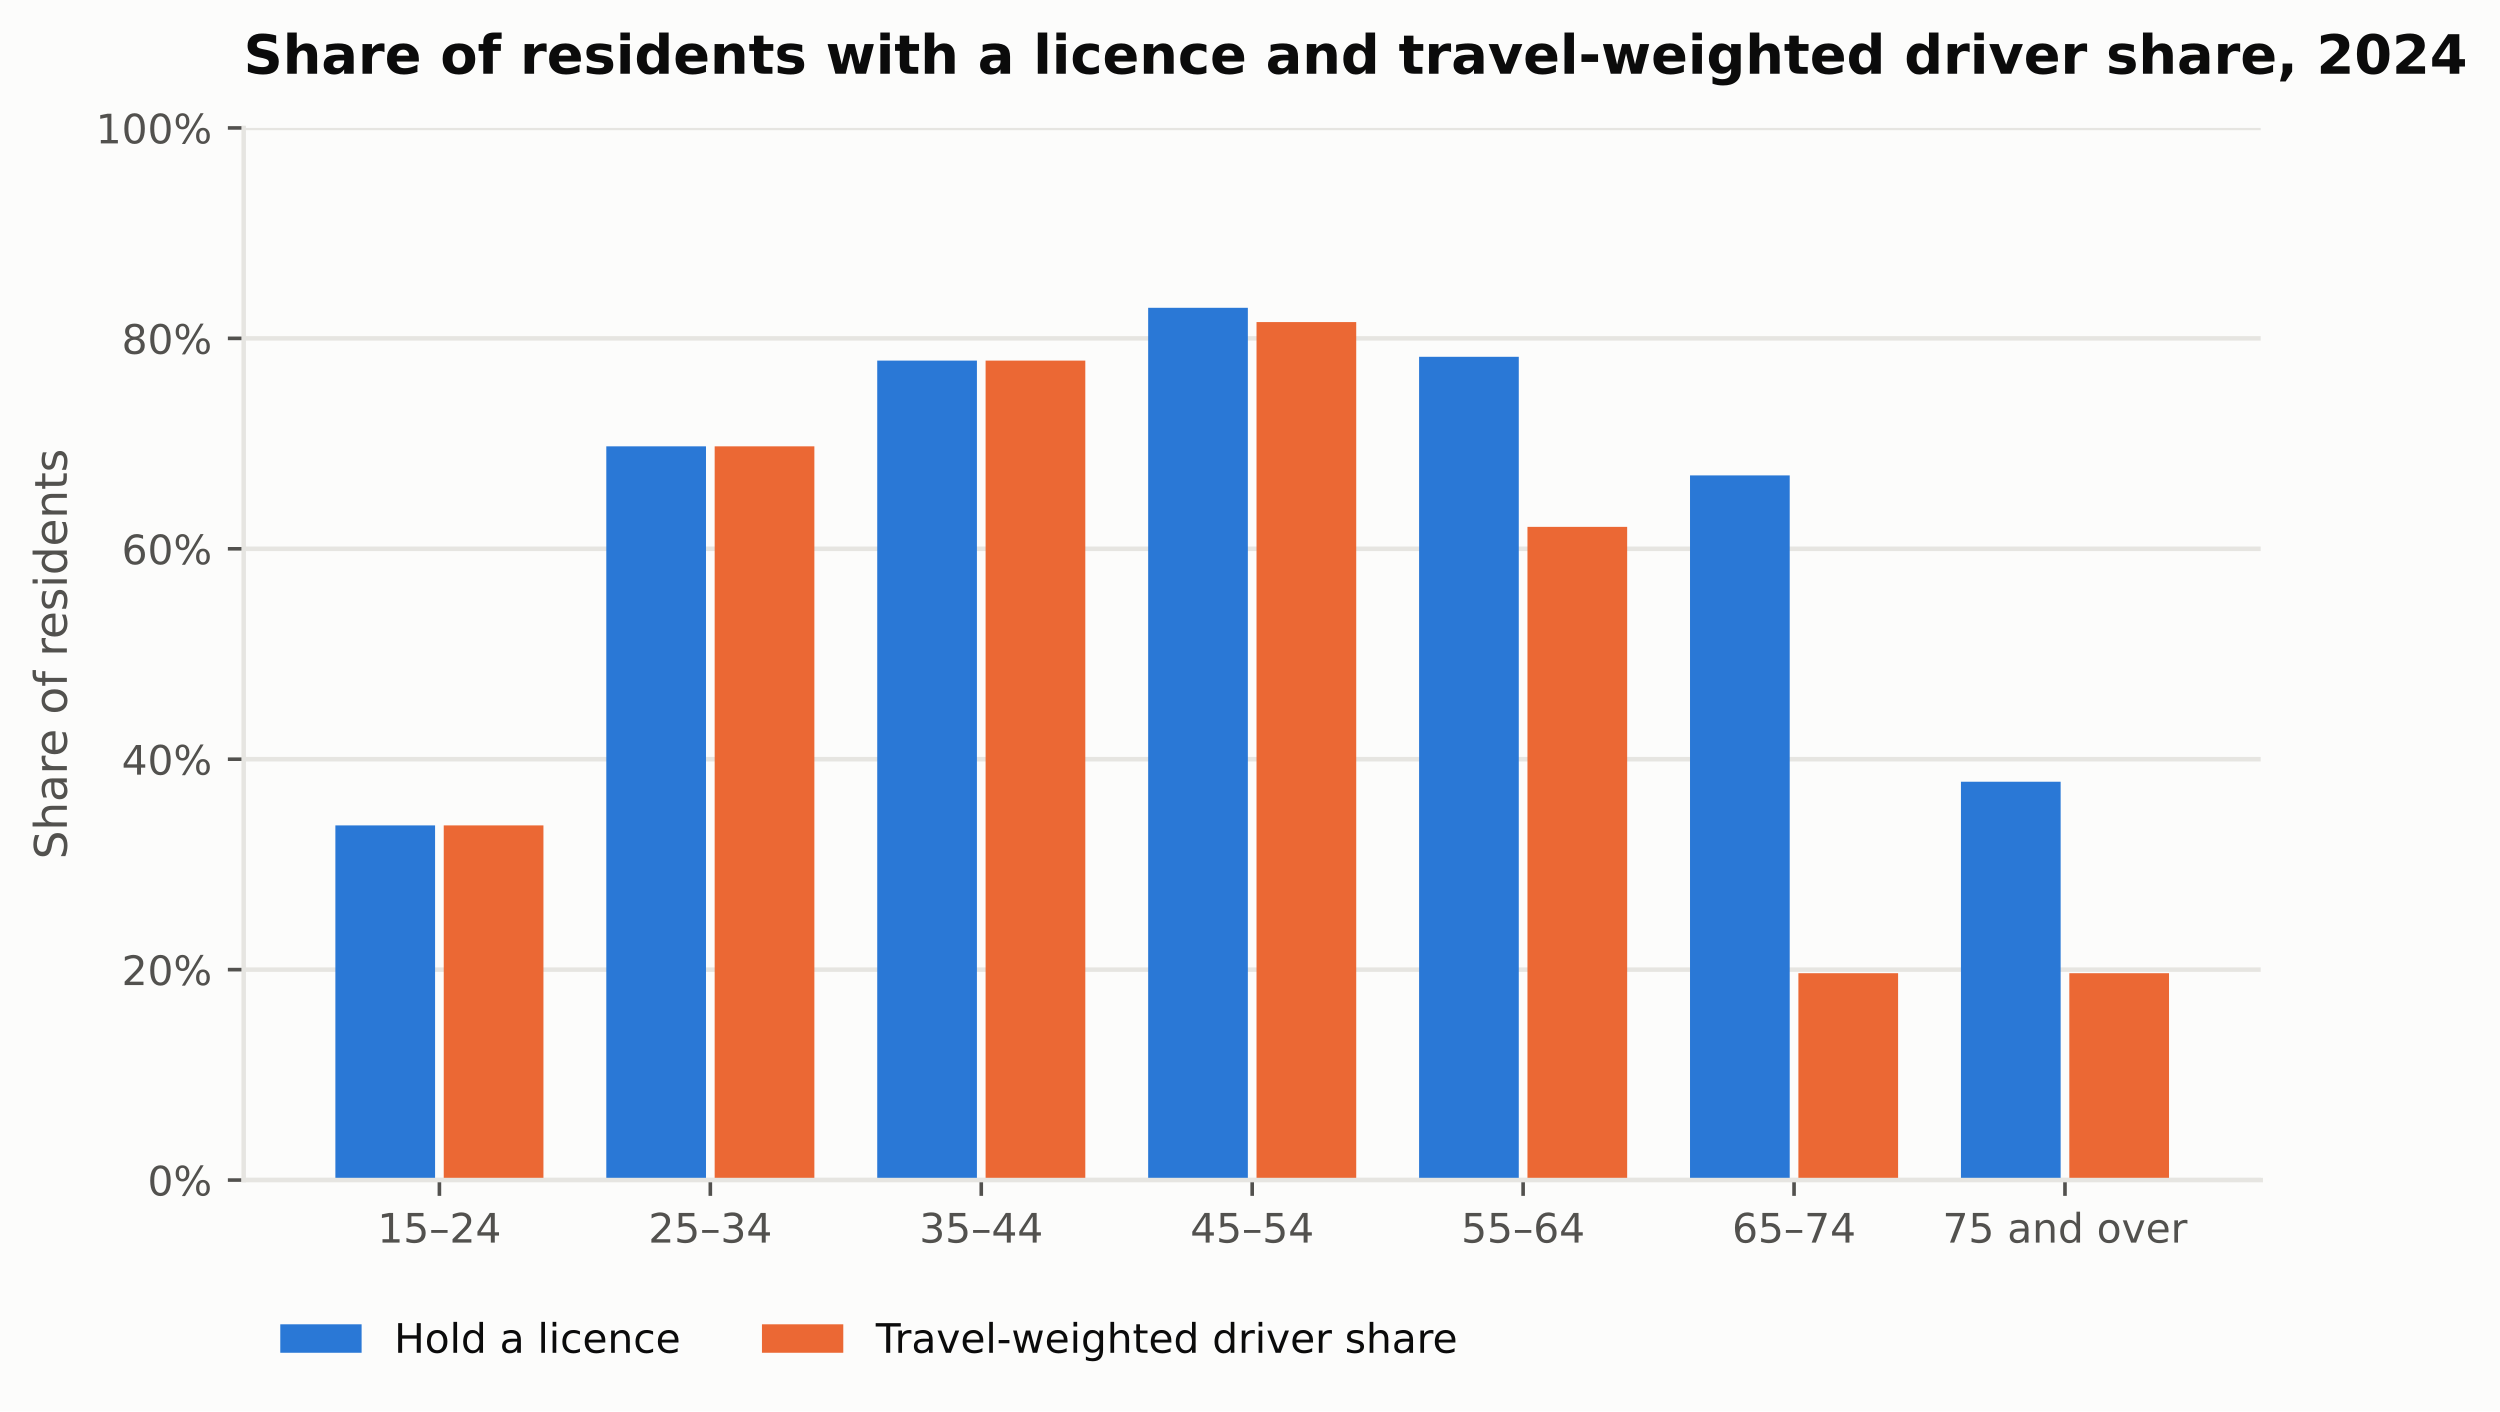
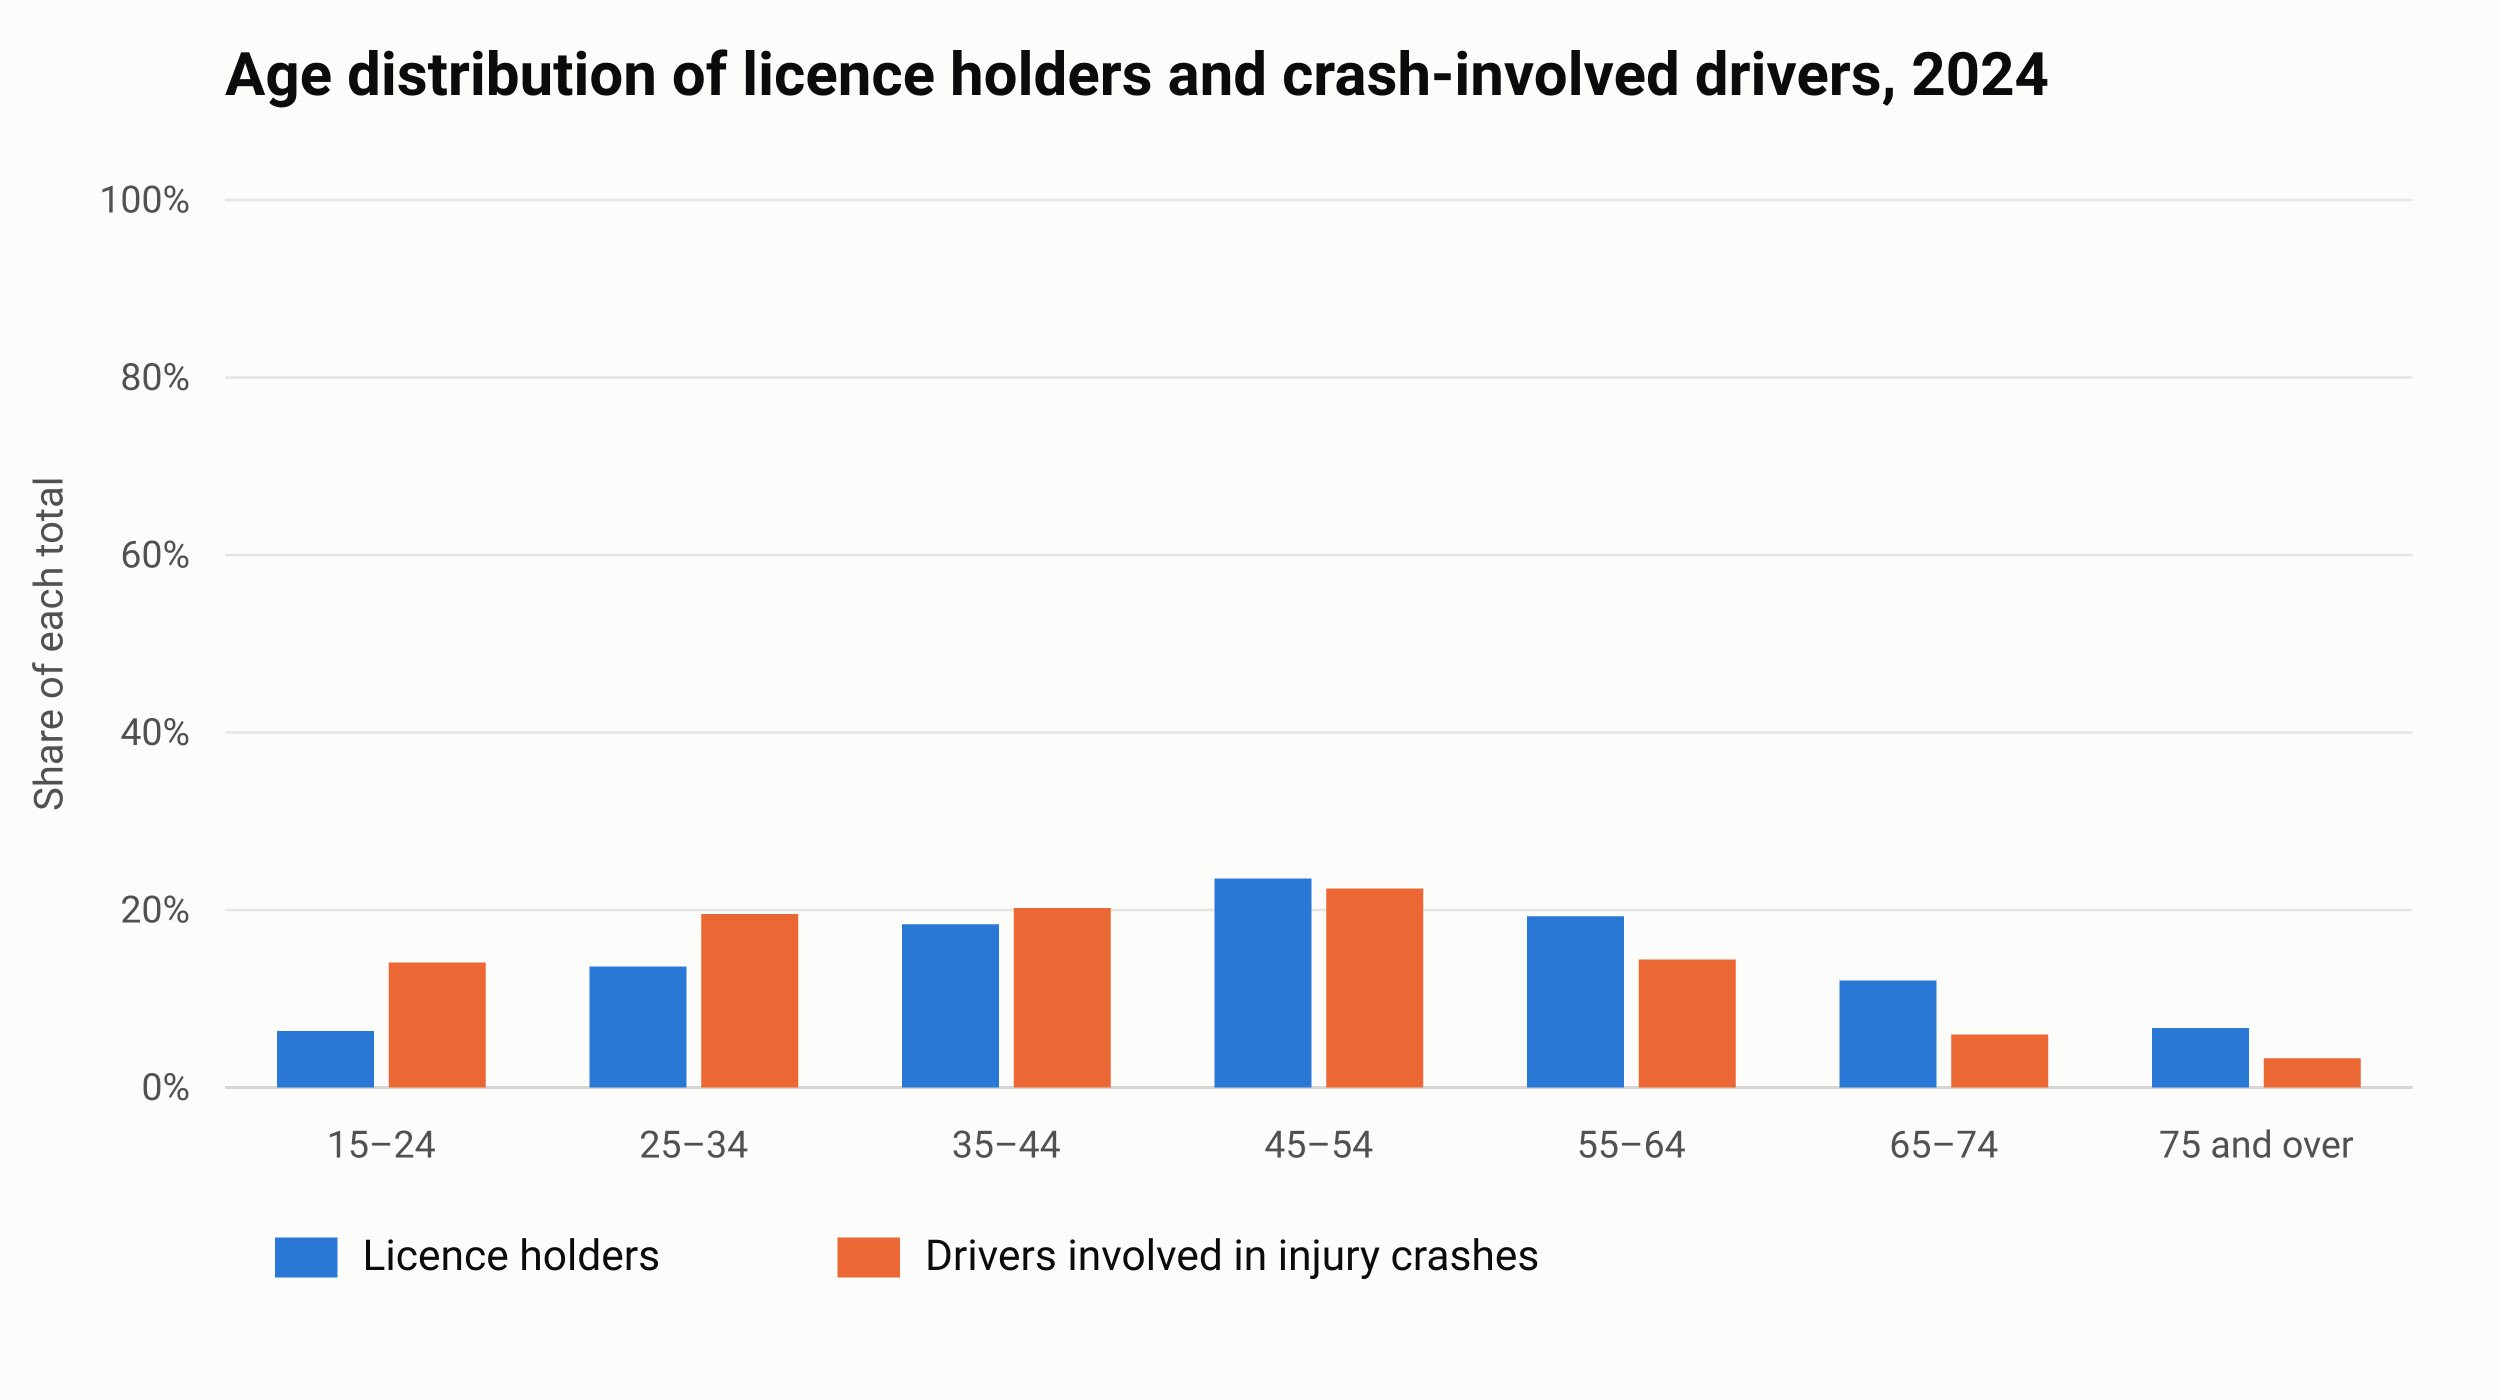
- <svg xmlns="http://www.w3.org/2000/svg" xmlns:xlink="http://www.w3.org/1999/xlink" width="553.292pt" height="312.352pt" viewBox="0 0 553.292 312.352" version="1.1">
-   <defs>
-     <style type="text/css">*{stroke-linejoin: round; stroke-linecap: butt}</style>
-   </defs>
-   <g id="figure_1">
-     <g id="patch_1">
-       <path d="M 0 312.352  L 553.292 312.352  L 553.292 0  L 0 0  z " style="fill: #fcfcfb" />
-     </g>
-     <g id="axes_1">
-       <g id="patch_2">
-         <path d="M 53.931 261.166  L 500.331 261.166  L 500.331 28.318  L 53.931 28.318  z " style="fill: #fcfcfb" />
-       </g>
-       <g id="matplotlib.axis_1">
-         <g id="xtick_1">
-           <g id="line2d_1">
-             <defs>
-               <path id="m3a9c350e79" d="M 0 0  L 0 3.5  " style="stroke: #52514e; stroke-width: 0.8" />
-             </defs>
-             <g>
-               <use xlink:href="#m3a9c350e79" x="97.247" y="261.166" style="fill: #52514e; stroke: #52514e; stroke-width: 0.8" />
-             </g>
-           </g>
-           <g id="text_1">
-             <text style="font-size: 9px; font-family: 'DejaVu Sans', 'Bitstream Vera Sans', 'Computer Modern Sans Serif', 'Lucida Grande', 'Verdana', 'Geneva', 'Lucid', 'Arial', 'Helvetica', 'Avant Garde', sans-serif; text-anchor: middle; fill: #52514e" x="97.247" y="275.004" transform="rotate(-0 97.24699 275.004)">15–24</text>
-           </g>
-         </g>
-         <g id="xtick_2">
-           <g id="line2d_2">
-             <g>
-               <use xlink:href="#m3a9c350e79" x="157.208" y="261.166" style="fill: #52514e; stroke: #52514e; stroke-width: 0.8" />
-             </g>
-           </g>
-           <g id="text_2">
-             <text style="font-size: 9px; font-family: 'DejaVu Sans', 'Bitstream Vera Sans', 'Computer Modern Sans Serif', 'Lucida Grande', 'Verdana', 'Geneva', 'Lucid', 'Arial', 'Helvetica', 'Avant Garde', sans-serif; text-anchor: middle; fill: #52514e" x="157.208" y="275.004" transform="rotate(-0 157.2083 275.004)">25–34</text>
-           </g>
-         </g>
-         <g id="xtick_3">
-           <g id="line2d_3">
-             <g>
-               <use xlink:href="#m3a9c350e79" x="217.17" y="261.166" style="fill: #52514e; stroke: #52514e; stroke-width: 0.8" />
-             </g>
-           </g>
-           <g id="text_3">
-             <text style="font-size: 9px; font-family: 'DejaVu Sans', 'Bitstream Vera Sans', 'Computer Modern Sans Serif', 'Lucida Grande', 'Verdana', 'Geneva', 'Lucid', 'Arial', 'Helvetica', 'Avant Garde', sans-serif; text-anchor: middle; fill: #52514e" x="217.17" y="275.004" transform="rotate(-0 217.1696 275.004)">35–44</text>
-           </g>
-         </g>
-         <g id="xtick_4">
-           <g id="line2d_4">
-             <g>
-               <use xlink:href="#m3a9c350e79" x="277.131" y="261.166" style="fill: #52514e; stroke: #52514e; stroke-width: 0.8" />
-             </g>
-           </g>
-           <g id="text_4">
-             <text style="font-size: 9px; font-family: 'DejaVu Sans', 'Bitstream Vera Sans', 'Computer Modern Sans Serif', 'Lucida Grande', 'Verdana', 'Geneva', 'Lucid', 'Arial', 'Helvetica', 'Avant Garde', sans-serif; text-anchor: middle; fill: #52514e" x="277.131" y="275.004" transform="rotate(-0 277.1309 275.004)">45–54</text>
-           </g>
-         </g>
-         <g id="xtick_5">
-           <g id="line2d_5">
-             <g>
-               <use xlink:href="#m3a9c350e79" x="337.092" y="261.166" style="fill: #52514e; stroke: #52514e; stroke-width: 0.8" />
-             </g>
-           </g>
-           <g id="text_5">
-             <text style="font-size: 9px; font-family: 'DejaVu Sans', 'Bitstream Vera Sans', 'Computer Modern Sans Serif', 'Lucida Grande', 'Verdana', 'Geneva', 'Lucid', 'Arial', 'Helvetica', 'Avant Garde', sans-serif; text-anchor: middle; fill: #52514e" x="337.092" y="275.004" transform="rotate(-0 337.0923 275.004)">55–64</text>
-           </g>
-         </g>
-         <g id="xtick_6">
-           <g id="line2d_6">
-             <g>
-               <use xlink:href="#m3a9c350e79" x="397.054" y="261.166" style="fill: #52514e; stroke: #52514e; stroke-width: 0.8" />
-             </g>
-           </g>
-           <g id="text_6">
-             <text style="font-size: 9px; font-family: 'DejaVu Sans', 'Bitstream Vera Sans', 'Computer Modern Sans Serif', 'Lucida Grande', 'Verdana', 'Geneva', 'Lucid', 'Arial', 'Helvetica', 'Avant Garde', sans-serif; text-anchor: middle; fill: #52514e" x="397.054" y="275.004" transform="rotate(-0 397.0536 275.004)">65–74</text>
-           </g>
-         </g>
-         <g id="xtick_7">
-           <g id="line2d_7">
-             <g>
-               <use xlink:href="#m3a9c350e79" x="457.015" y="261.166" style="fill: #52514e; stroke: #52514e; stroke-width: 0.8" />
-             </g>
-           </g>
-           <g id="text_7">
-             <text style="font-size: 9px; font-family: 'DejaVu Sans', 'Bitstream Vera Sans', 'Computer Modern Sans Serif', 'Lucida Grande', 'Verdana', 'Geneva', 'Lucid', 'Arial', 'Helvetica', 'Avant Garde', sans-serif; text-anchor: middle; fill: #52514e" x="457.015" y="275.005" transform="rotate(-0 457.0149 275.0047)">75 and over</text>
-           </g>
-         </g>
-       </g>
-       <g id="matplotlib.axis_2">
-         <g id="ytick_1">
-           <g id="line2d_8">
-             <path d="M 53.931 261.166  L 500.331 261.166  " clip-path="url(#p5c502eebc1)" style="fill: none; stroke: #e6e5e1; stroke-linecap: round" />
-           </g>
-           <g id="line2d_9">
-             <defs>
-               <path id="mdd3c75259f" d="M 0 0  L -3.5 0  " style="stroke: #52514e; stroke-width: 0.8" />
-             </defs>
-             <g>
-               <use xlink:href="#mdd3c75259f" x="53.931" y="261.166" style="fill: #52514e; stroke: #52514e; stroke-width: 0.8" />
-             </g>
-           </g>
-           <g id="text_8">
-             <text style="font-size: 9px; font-family: 'DejaVu Sans', 'Bitstream Vera Sans', 'Computer Modern Sans Serif', 'Lucida Grande', 'Verdana', 'Geneva', 'Lucid', 'Arial', 'Helvetica', 'Avant Garde', sans-serif; text-anchor: end; fill: #52514e" x="46.931" y="264.585" transform="rotate(-0 46.93094 264.5851)">0%</text>
-           </g>
-         </g>
-         <g id="ytick_2">
-           <g id="line2d_10">
-             <path d="M 53.931 214.597  L 500.331 214.597  " clip-path="url(#p5c502eebc1)" style="fill: none; stroke: #e6e5e1; stroke-linecap: round" />
-           </g>
-           <g id="line2d_11">
-             <g>
-               <use xlink:href="#mdd3c75259f" x="53.931" y="214.597" style="fill: #52514e; stroke: #52514e; stroke-width: 0.8" />
-             </g>
-           </g>
-           <g id="text_9">
-             <text style="font-size: 9px; font-family: 'DejaVu Sans', 'Bitstream Vera Sans', 'Computer Modern Sans Serif', 'Lucida Grande', 'Verdana', 'Geneva', 'Lucid', 'Arial', 'Helvetica', 'Avant Garde', sans-serif; text-anchor: end; fill: #52514e" x="46.931" y="218.015" transform="rotate(-0 46.93094 218.0155)">20%</text>
-           </g>
-         </g>
-         <g id="ytick_3">
-           <g id="line2d_12">
-             <path d="M 53.931 168.027  L 500.331 168.027  " clip-path="url(#p5c502eebc1)" style="fill: none; stroke: #e6e5e1; stroke-linecap: round" />
-           </g>
-           <g id="line2d_13">
-             <g>
-               <use xlink:href="#mdd3c75259f" x="53.931" y="168.027" style="fill: #52514e; stroke: #52514e; stroke-width: 0.8" />
-             </g>
-           </g>
-           <g id="text_10">
-             <text style="font-size: 9px; font-family: 'DejaVu Sans', 'Bitstream Vera Sans', 'Computer Modern Sans Serif', 'Lucida Grande', 'Verdana', 'Geneva', 'Lucid', 'Arial', 'Helvetica', 'Avant Garde', sans-serif; text-anchor: end; fill: #52514e" x="46.931" y="171.446" transform="rotate(-0 46.93094 171.4459)">40%</text>
-           </g>
-         </g>
-         <g id="ytick_4">
-           <g id="line2d_14">
-             <path d="M 53.931 121.457  L 500.331 121.457  " clip-path="url(#p5c502eebc1)" style="fill: none; stroke: #e6e5e1; stroke-linecap: round" />
-           </g>
-           <g id="line2d_15">
-             <g>
-               <use xlink:href="#mdd3c75259f" x="53.931" y="121.457" style="fill: #52514e; stroke: #52514e; stroke-width: 0.8" />
-             </g>
-           </g>
-           <g id="text_11">
-             <text style="font-size: 9px; font-family: 'DejaVu Sans', 'Bitstream Vera Sans', 'Computer Modern Sans Serif', 'Lucida Grande', 'Verdana', 'Geneva', 'Lucid', 'Arial', 'Helvetica', 'Avant Garde', sans-serif; text-anchor: end; fill: #52514e" x="46.931" y="124.876" transform="rotate(-0 46.93094 124.8763)">60%</text>
-           </g>
-         </g>
-         <g id="ytick_5">
-           <g id="line2d_16">
-             <path d="M 53.931 74.888  L 500.331 74.888  " clip-path="url(#p5c502eebc1)" style="fill: none; stroke: #e6e5e1; stroke-linecap: round" />
-           </g>
-           <g id="line2d_17">
-             <g>
-               <use xlink:href="#mdd3c75259f" x="53.931" y="74.888" style="fill: #52514e; stroke: #52514e; stroke-width: 0.8" />
-             </g>
-           </g>
-           <g id="text_12">
-             <text style="font-size: 9px; font-family: 'DejaVu Sans', 'Bitstream Vera Sans', 'Computer Modern Sans Serif', 'Lucida Grande', 'Verdana', 'Geneva', 'Lucid', 'Arial', 'Helvetica', 'Avant Garde', sans-serif; text-anchor: end; fill: #52514e" x="46.931" y="78.307" transform="rotate(-0 46.93094 78.30667)">80%</text>
-           </g>
-         </g>
-         <g id="ytick_6">
-           <g id="line2d_18">
-             <path d="M 53.931 28.318  L 500.331 28.318  " clip-path="url(#p5c502eebc1)" style="fill: none; stroke: #e6e5e1; stroke-linecap: round" />
-           </g>
-           <g id="line2d_19">
-             <g>
-               <use xlink:href="#mdd3c75259f" x="53.931" y="28.318" style="fill: #52514e; stroke: #52514e; stroke-width: 0.8" />
-             </g>
-           </g>
-           <g id="text_13">
-             <text style="font-size: 9px; font-family: 'DejaVu Sans', 'Bitstream Vera Sans', 'Computer Modern Sans Serif', 'Lucida Grande', 'Verdana', 'Geneva', 'Lucid', 'Arial', 'Helvetica', 'Avant Garde', sans-serif; text-anchor: end; fill: #52514e" x="46.931" y="31.737" transform="rotate(-0 46.93094 31.73707)">100%</text>
-           </g>
-         </g>
-         <g id="text_14">
-           <text style="font-size: 10px; font-family: 'DejaVu Sans', 'Bitstream Vera Sans', 'Computer Modern Sans Serif', 'Lucida Grande', 'Verdana', 'Geneva', 'Lucid', 'Arial', 'Helvetica', 'Avant Garde', sans-serif; text-anchor: middle; fill: #52514e" x="14.798" y="144.742" transform="rotate(-90 14.79844 144.7421)">Share of residents</text>
-         </g>
-       </g>
-       <g id="patch_3">
-         <path d="M 74.222 261.166  L 96.288 261.166  L 96.288 182.681  L 74.222 182.681  z " clip-path="url(#p5c502eebc1)" style="fill: #2a78d6" />
-       </g>
-       <g id="patch_4">
-         <path d="M 134.183 261.166  L 156.249 261.166  L 156.249 98.778  L 134.183 98.778  z " clip-path="url(#p5c502eebc1)" style="fill: #2a78d6" />
-       </g>
-       <g id="patch_5">
-         <path d="M 194.144 261.166  L 216.21 261.166  L 216.21 79.806  L 194.144 79.806  z " clip-path="url(#p5c502eebc1)" style="fill: #2a78d6" />
-       </g>
-       <g id="patch_6">
-         <path d="M 254.106 261.166  L 276.172 261.166  L 276.172 68.124  L 254.106 68.124  z " clip-path="url(#p5c502eebc1)" style="fill: #2a78d6" />
-       </g>
-       <g id="patch_7">
-         <path d="M 314.067 261.166  L 336.133 261.166  L 336.133 78.961  L 314.067 78.961  z " clip-path="url(#p5c502eebc1)" style="fill: #2a78d6" />
-       </g>
-       <g id="patch_8">
-         <path d="M 374.028 261.166  L 396.094 261.166  L 396.094 105.213  L 374.028 105.213  z " clip-path="url(#p5c502eebc1)" style="fill: #2a78d6" />
-       </g>
-       <g id="patch_9">
-         <path d="M 433.99 261.166  L 456.056 261.166  L 456.056 173.013  L 433.99 173.013  z " clip-path="url(#p5c502eebc1)" style="fill: #2a78d6" />
-       </g>
-       <g id="patch_10">
-         <path d="M 98.206 261.166  L 120.272 261.166  L 120.272 182.681  L 98.206 182.681  z " clip-path="url(#p5c502eebc1)" style="fill: #eb6834" />
-       </g>
-       <g id="patch_11">
-         <path d="M 158.168 261.166  L 180.233 261.166  L 180.233 98.778  L 158.168 98.778  z " clip-path="url(#p5c502eebc1)" style="fill: #eb6834" />
-       </g>
-       <g id="patch_12">
-         <path d="M 218.129 261.166  L 240.195 261.166  L 240.195 79.806  L 218.129 79.806  z " clip-path="url(#p5c502eebc1)" style="fill: #eb6834" />
-       </g>
-       <g id="patch_13">
-         <path d="M 278.09 261.166  L 300.156 261.166  L 300.156 71.275  L 278.09 71.275  z " clip-path="url(#p5c502eebc1)" style="fill: #eb6834" />
-       </g>
-       <g id="patch_14">
-         <path d="M 338.052 261.166  L 360.117 261.166  L 360.117 116.611  L 338.052 116.611  z " clip-path="url(#p5c502eebc1)" style="fill: #eb6834" />
-       </g>
-       <g id="patch_15">
-         <path d="M 398.013 261.166  L 420.079 261.166  L 420.079 215.392  L 398.013 215.392  z " clip-path="url(#p5c502eebc1)" style="fill: #eb6834" />
-       </g>
-       <g id="patch_16">
-         <path d="M 457.974 261.166  L 480.04 261.166  L 480.04 215.392  L 457.974 215.392  z " clip-path="url(#p5c502eebc1)" style="fill: #eb6834" />
-       </g>
-       <g id="patch_17">
-         <path d="M 53.931 261.166  L 53.931 28.318  " style="fill: none; stroke: #e6e5e1; stroke-linejoin: miter; stroke-linecap: square" />
-       </g>
-       <g id="patch_18">
-         <path d="M 53.931 261.166  L 500.331 261.166  " style="fill: none; stroke: #e6e5e1; stroke-linejoin: miter; stroke-linecap: square" />
-       </g>
-       <g id="text_15">
-         <text style="font-weight: 700; font-size: 12px; font-family: 'DejaVu Sans', 'Bitstream Vera Sans', 'Computer Modern Sans Serif', 'Lucida Grande', 'Verdana', 'Geneva', 'Lucid', 'Arial', 'Helvetica', 'Avant Garde', sans-serif; text-anchor: start; fill: #0b0b0b" x="53.931" y="16.318" transform="rotate(-0 53.93094 16.31812)">Share of residents with a licence and travel-weighted driver share, 2024</text>
-       </g>
-       <g id="legend_1">
-         <g id="patch_19">
-           <path d="M 62.031 299.39  L 80.031 299.39  L 80.031 293.09  L 62.031 293.09  z " style="fill: #2a78d6" />
-         </g>
-         <g id="text_16">
-           <text style="font-size: 9px; font-family: 'DejaVu Sans', 'Bitstream Vera Sans', 'Computer Modern Sans Serif', 'Lucida Grande', 'Verdana', 'Geneva', 'Lucid', 'Arial', 'Helvetica', 'Avant Garde', sans-serif; text-anchor: start; fill: #0b0b0b" x="87.231" y="299.39" transform="rotate(-0 87.23094 299.3895)">Hold a licence</text>
-         </g>
-         <g id="patch_20">
-           <path d="M 168.633 299.39  L 186.633 299.39  L 186.633 293.09  L 168.633 293.09  z " style="fill: #eb6834" />
-         </g>
-         <g id="text_17">
-           <text style="font-size: 9px; font-family: 'DejaVu Sans', 'Bitstream Vera Sans', 'Computer Modern Sans Serif', 'Lucida Grande', 'Verdana', 'Geneva', 'Lucid', 'Arial', 'Helvetica', 'Avant Garde', sans-serif; text-anchor: start; fill: #0b0b0b" x="193.833" y="299.39" transform="rotate(-0 193.8331 299.3895)">Travel-weighted driver share</text>
-         </g>
-       </g>
-     </g>
-   </g>
-   <defs>
-     <clipPath id="p5c502eebc1">
-       <rect x="53.931" y="28.318" width="446.4" height="232.848" />
-     </clipPath>
-   </defs>
+ <svg xmlns="http://www.w3.org/2000/svg" viewBox="0 0 1000 560" role="img" aria-labelledby="title desc">
+   <rect width="100%" height="100%" fill="#fcfcfb" />
+   <style>text{font-family:system-ui,-apple-system,"Segoe UI",Roboto,Arial,sans-serif;fill:#52514e}.title{font-size:24px;font-weight:700;fill:#0b0b0b}.axis{font-size:16px}.tick{font-size:15px}.legend{font-size:17px;fill:#0b0b0b}.grid{stroke:#e6e5e1;stroke-width:1}.base{stroke:#d7d6d2;stroke-width:1.2}</style>
+   <text class="title" x="90" y="38">Age distribution of licence holders and crash-involved drivers, 2024</text>
+   <line class="grid" x1="90" y1="435" x2="965" y2="435" />
+   <text class="tick" x="76" y="440" text-anchor="end">0%</text>
+   <line class="grid" x1="90" y1="364" x2="965" y2="364" />
+   <text class="tick" x="76" y="369" text-anchor="end">20%</text>
+   <line class="grid" x1="90" y1="293" x2="965" y2="293" />
+   <text class="tick" x="76" y="298" text-anchor="end">40%</text>
+   <line class="grid" x1="90" y1="222" x2="965" y2="222" />
+   <text class="tick" x="76" y="227" text-anchor="end">60%</text>
+   <line class="grid" x1="90" y1="151" x2="965" y2="151" />
+   <text class="tick" x="76" y="156" text-anchor="end">80%</text>
+   <line class="grid" x1="90" y1="80" x2="965" y2="80" />
+   <text class="tick" x="76" y="85" text-anchor="end">100%</text>
+   <line class="base" x1="90" y1="435" x2="965" y2="435" />
+   <text class="axis" transform="translate(25 257.5) rotate(-90)" text-anchor="middle">Share of each total</text>
+   <rect x="110.8" y="412.4" width="38.8" height="22.6" fill="#2a78d6" />
+   <rect x="155.5" y="385.0" width="38.8" height="50.0" fill="#eb6834" />
+   <text class="tick" x="152.5" y="463" text-anchor="middle">15–24</text>
+   <rect x="235.8" y="386.6" width="38.8" height="48.4" fill="#2a78d6" />
+   <rect x="280.5" y="365.6" width="38.8" height="69.4" fill="#eb6834" />
+   <text class="tick" x="277.5" y="463" text-anchor="middle">25–34</text>
+   <rect x="360.8" y="369.7" width="38.8" height="65.3" fill="#2a78d6" />
+   <rect x="405.5" y="363.2" width="38.8" height="71.8" fill="#eb6834" />
+   <text class="tick" x="402.5" y="463" text-anchor="middle">35–44</text>
+   <rect x="485.8" y="351.4" width="38.8" height="83.6" fill="#2a78d6" />
+   <rect x="530.5" y="355.4" width="38.8" height="79.6" fill="#eb6834" />
+   <text class="tick" x="527.5" y="463" text-anchor="middle">45–54</text>
+   <rect x="610.8" y="366.5" width="38.8" height="68.5" fill="#2a78d6" />
+   <rect x="655.5" y="383.8" width="38.8" height="51.2" fill="#eb6834" />
+   <text class="tick" x="652.5" y="463" text-anchor="middle">55–64</text>
+   <rect x="735.8" y="392.2" width="38.8" height="42.8" fill="#2a78d6" />
+   <rect x="780.5" y="413.8" width="38.8" height="21.2" fill="#eb6834" />
+   <text class="tick" x="777.5" y="463" text-anchor="middle">65–74</text>
+   <rect x="860.8" y="411.2" width="38.8" height="23.8" fill="#2a78d6" />
+   <rect x="905.5" y="423.3" width="38.8" height="11.7" fill="#eb6834" />
+   <text class="tick" x="902.5" y="463" text-anchor="middle">75 and over</text>
+   <rect x="110" y="495" width="25" height="16" fill="#2a78d6" />
+   <text class="legend" x="145" y="508">Licence holders</text>
+   <rect x="335" y="495" width="25" height="16" fill="#eb6834" />
+   <text class="legend" x="370" y="508">Drivers involved in injury crashes</text>
</svg>
